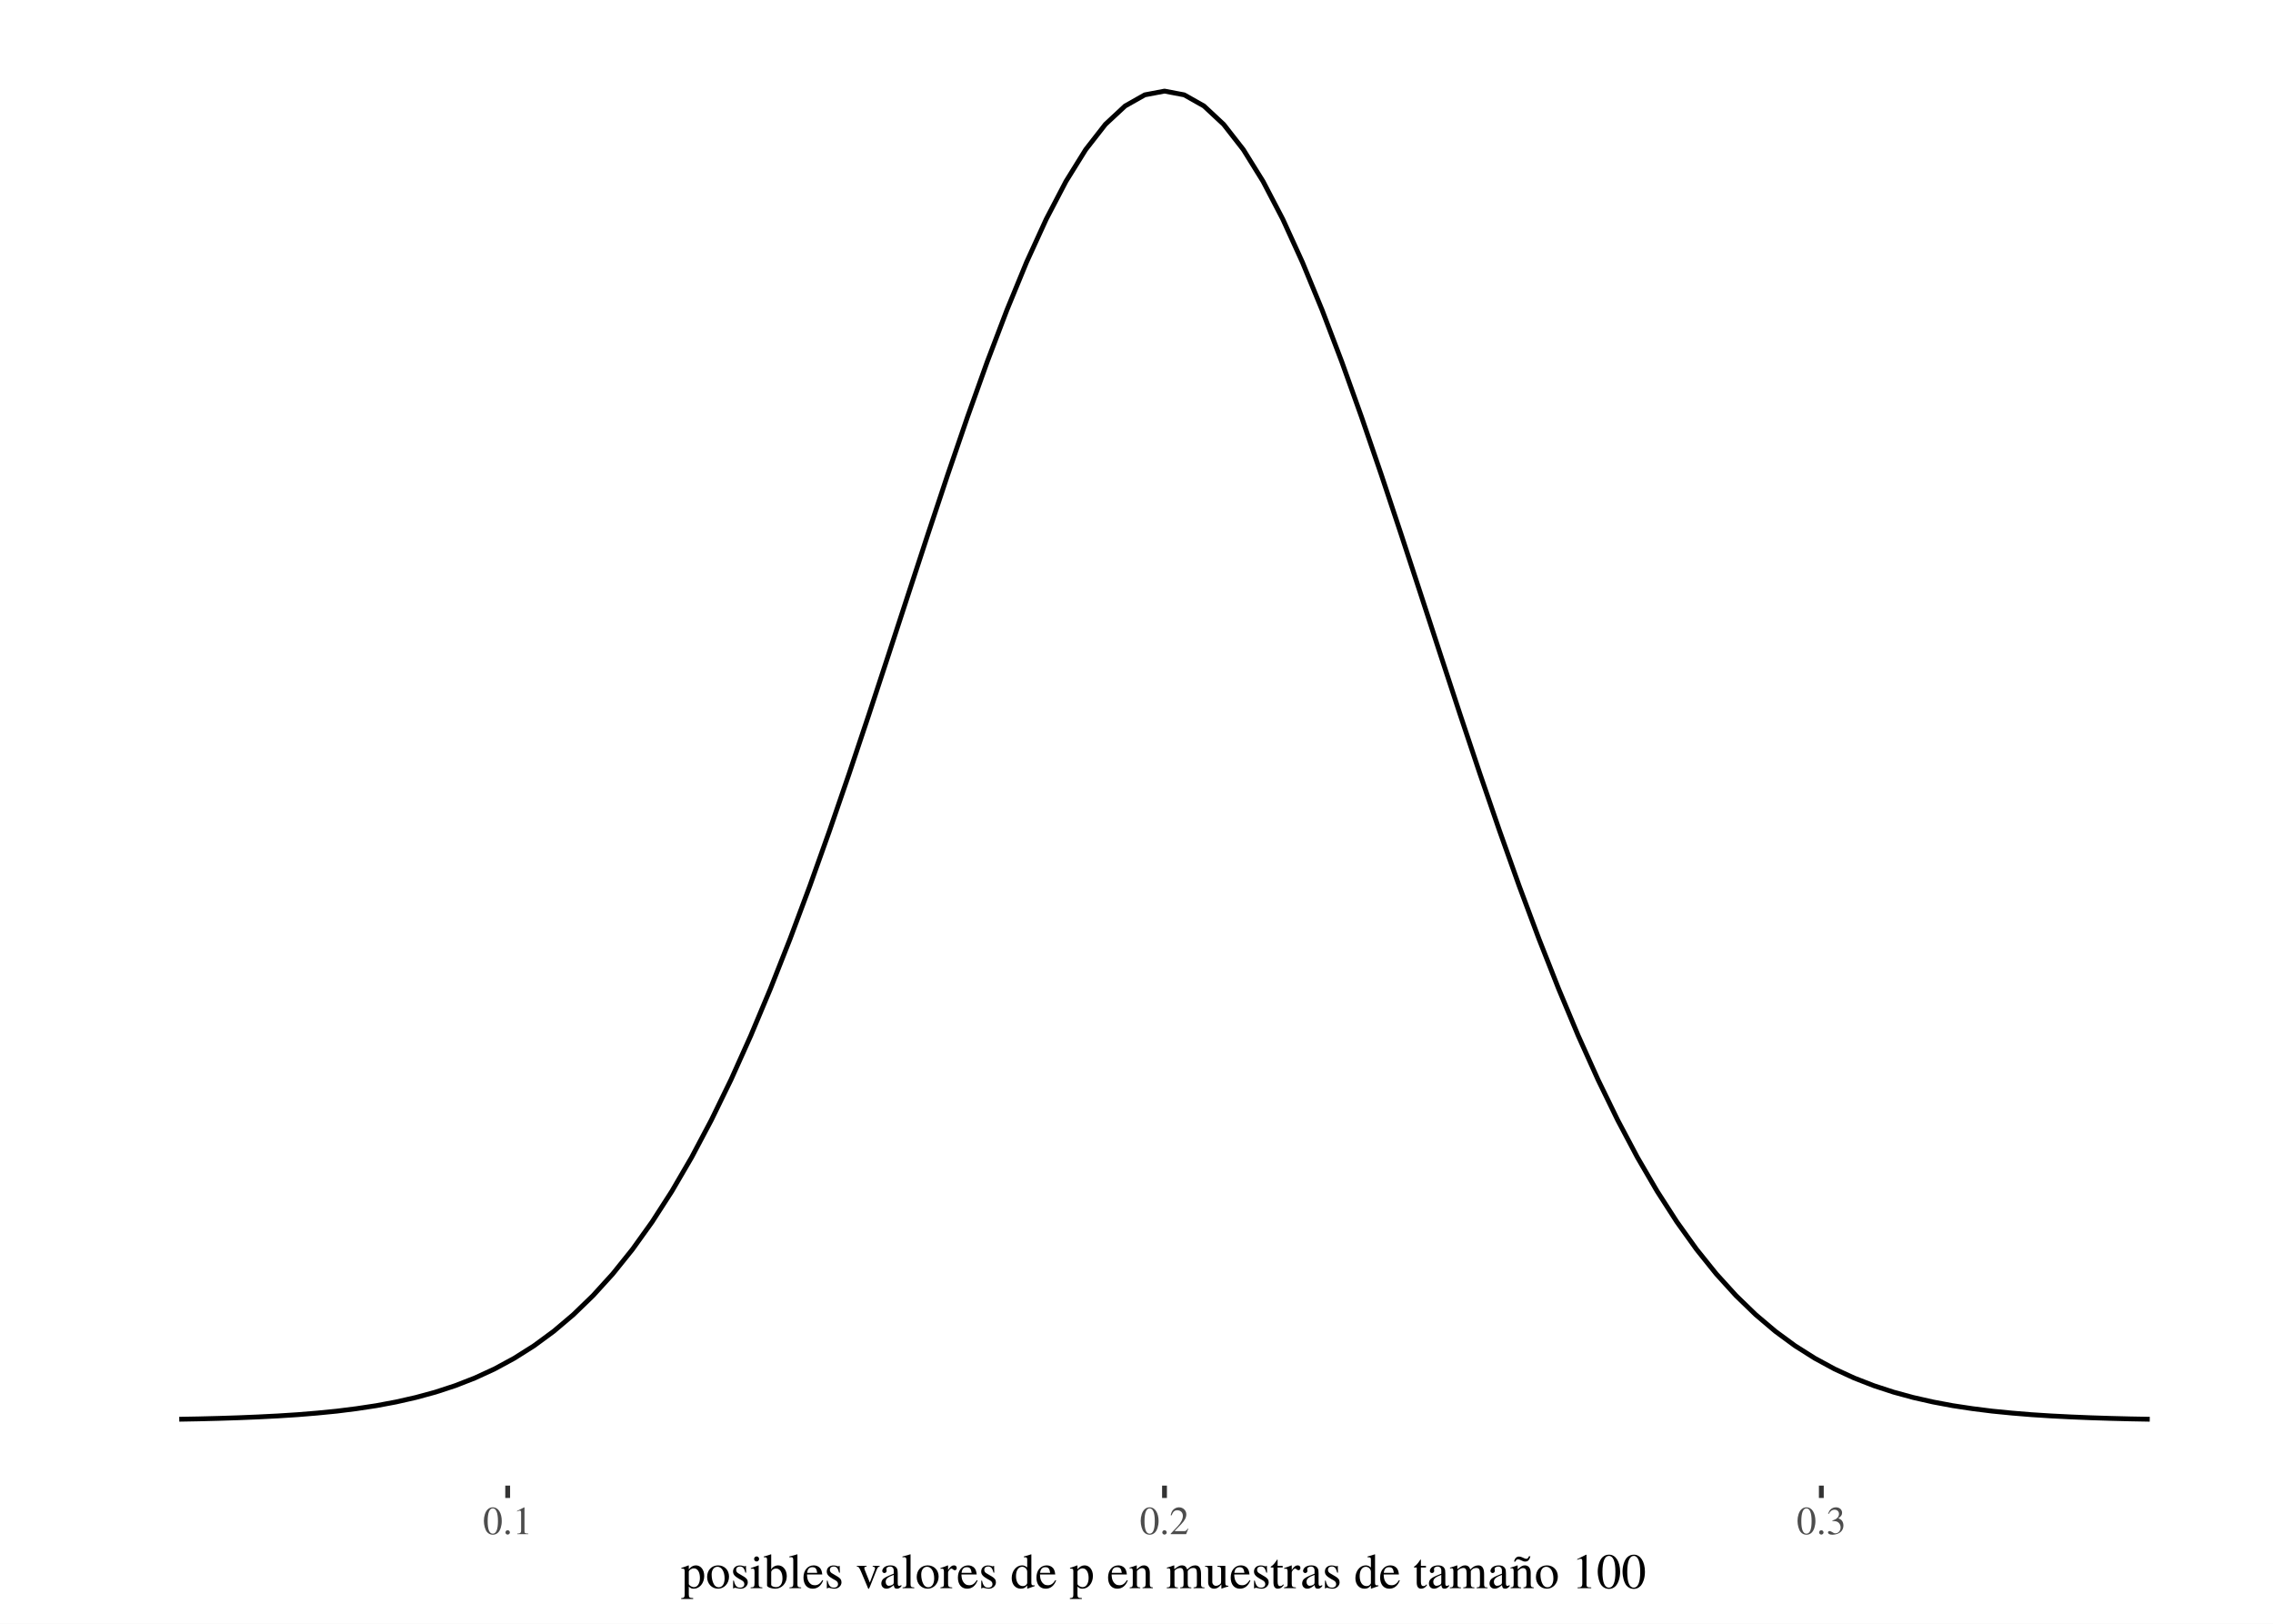
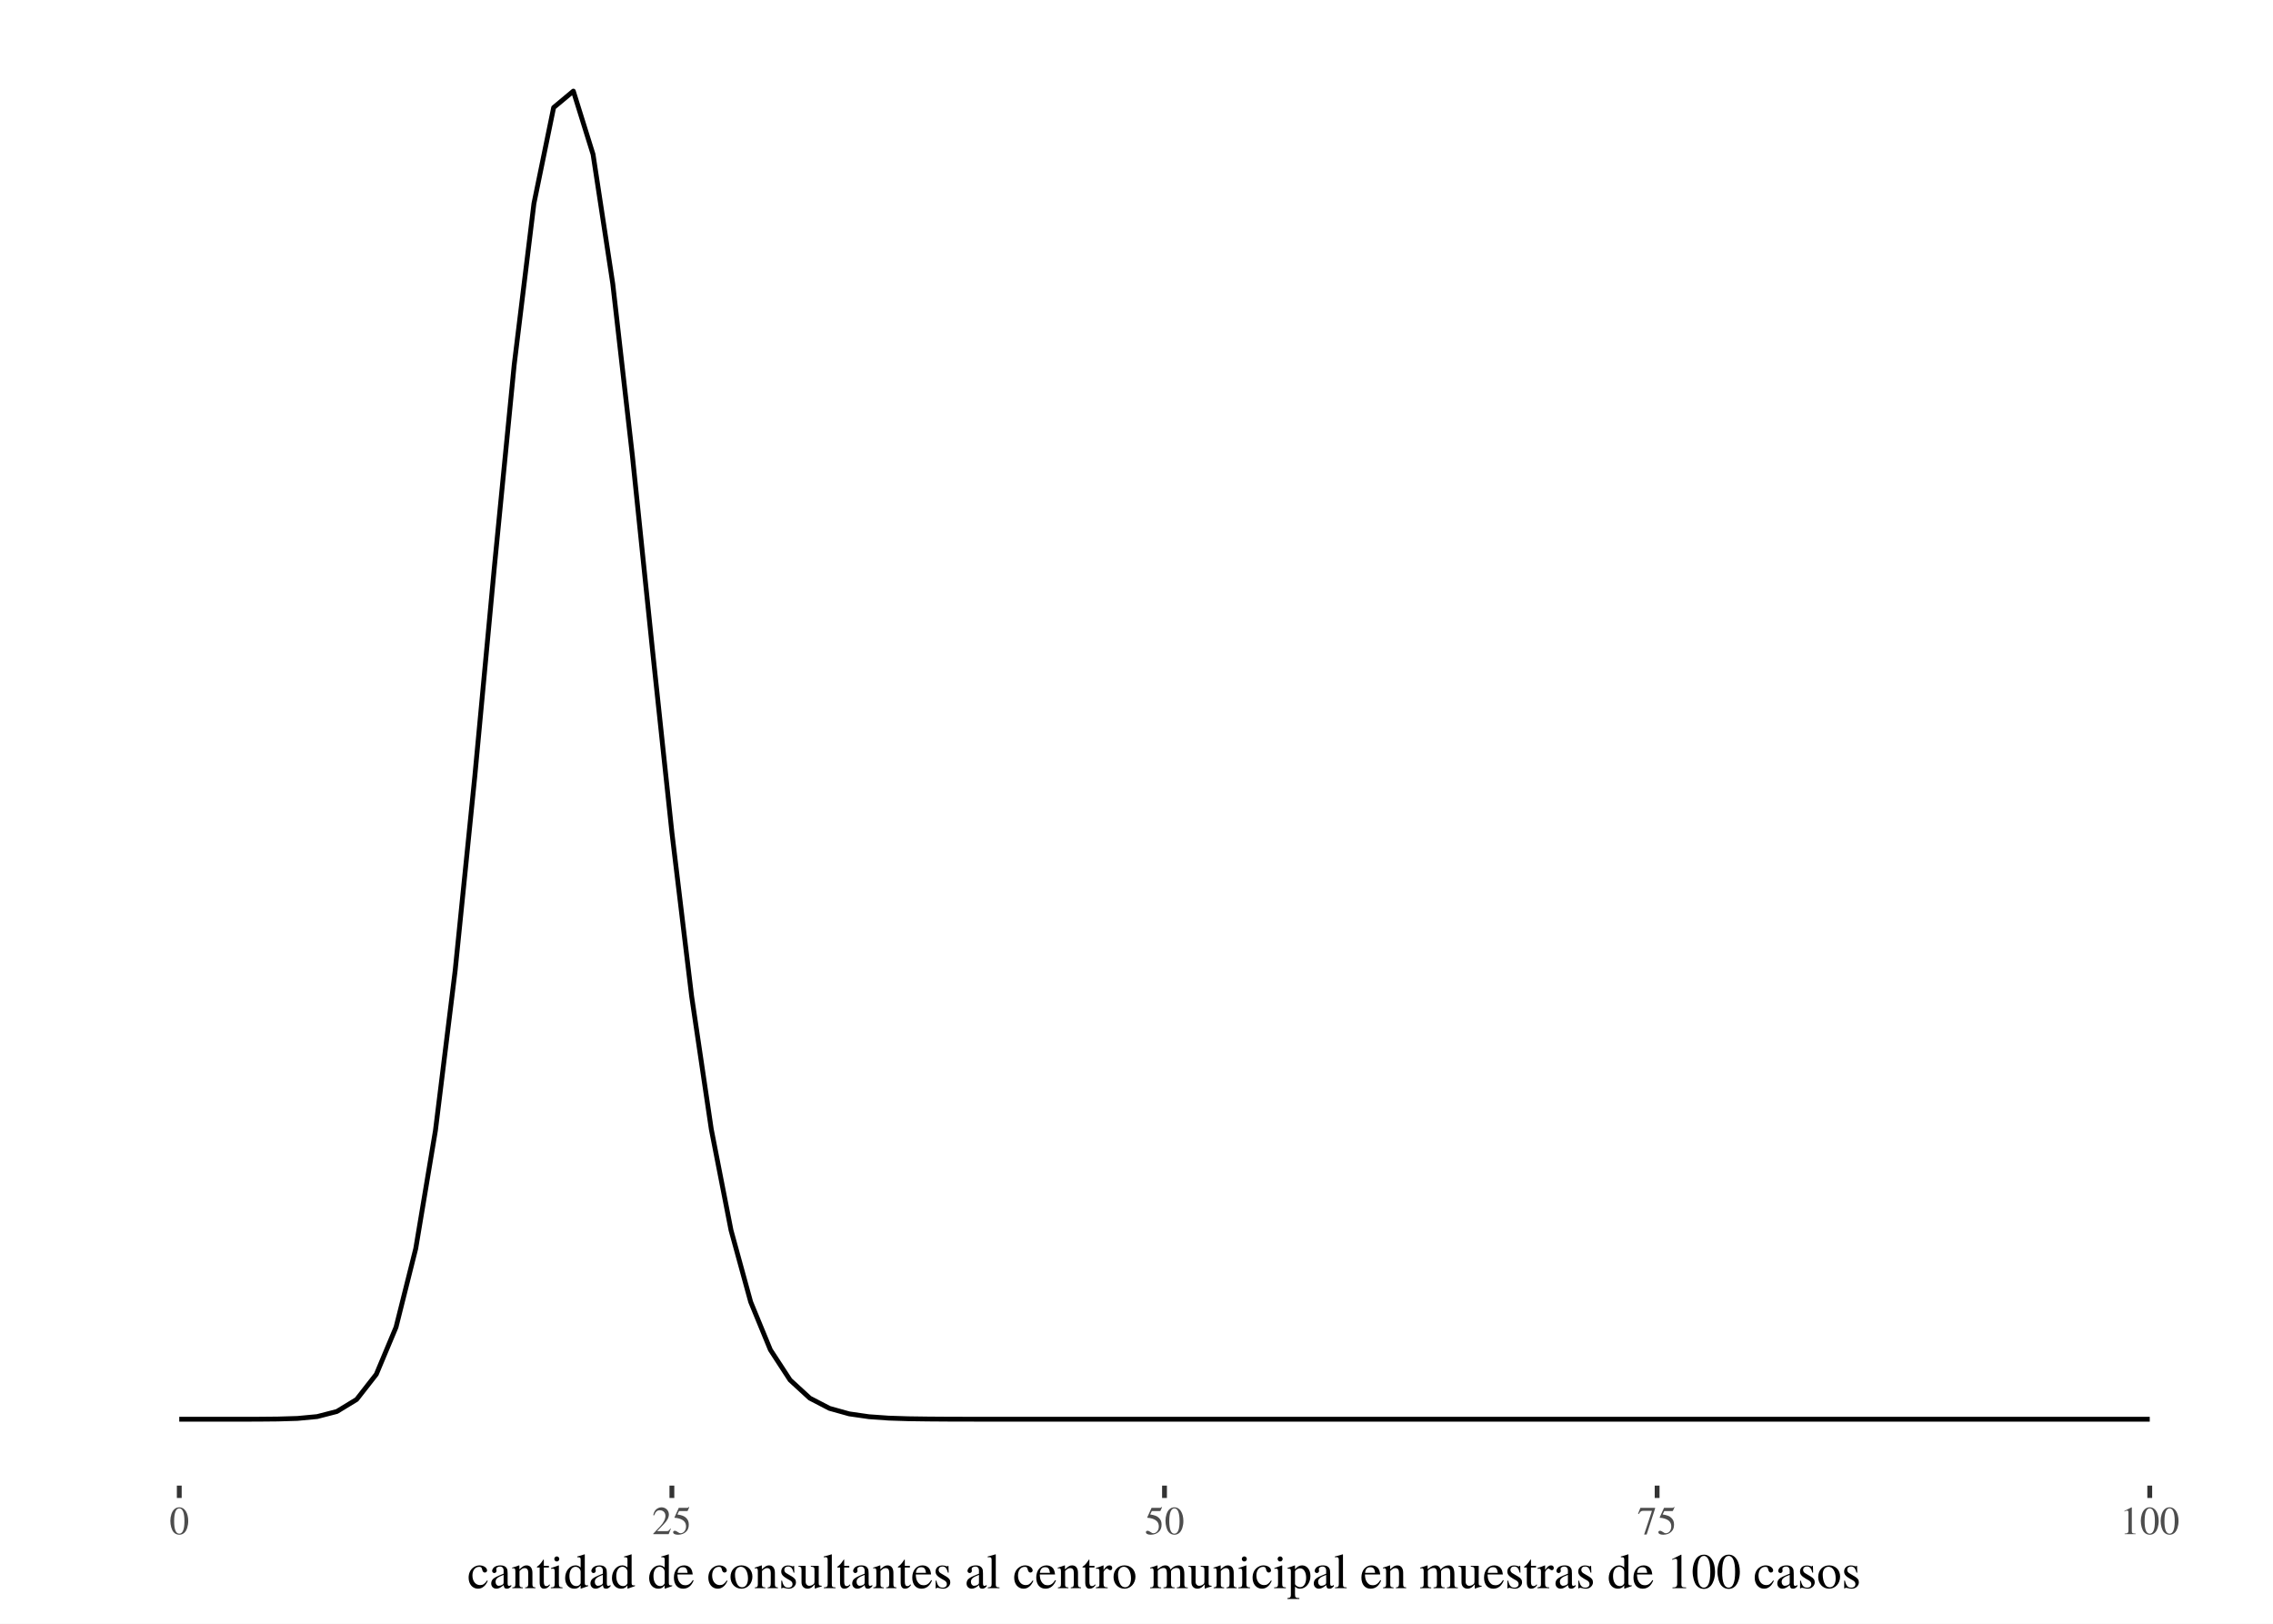
<svg xmlns="http://www.w3.org/2000/svg" viewBox="0 0 504.00 360.00">
  <defs>
    <style type="text/css">
    line, polyline, polygon, path, rect, circle {
      fill: none;
      stroke: #000000;
      stroke-linecap: round;
      stroke-linejoin: round;
      stroke-miterlimit: 10.00;
    }
  </style>
  </defs>
  <rect width="100%" height="100%" style="stroke: none; fill: #FFFFFF;" />
  <defs>
    <clipPath id="cpMTcuOTB8NDk4LjUyfDMyOS4zOHw1LjQ4">
      <rect x="17.90" y="5.48" width="480.62" height="323.90" />
    </clipPath>
  </defs>
-   <polyline points="39.75,314.66 44.11,314.58 48.48,314.47 52.85,314.33 57.22,314.15 61.59,313.93 65.96,313.65 70.33,313.29 74.70,312.86 79.07,312.31 83.44,311.65 87.81,310.83 92.18,309.84 96.55,308.65 100.92,307.22 105.28,305.52 109.65,303.51 114.02,301.14 118.39,298.38 122.76,295.17 127.13,291.47 131.50,287.24 135.87,282.43 140.24,276.99 144.61,270.89 148.98,264.10 153.35,256.60 157.72,248.35 162.09,239.37 166.45,229.66 170.82,219.24 175.19,208.15 179.56,196.44 183.93,184.18 188.30,171.47 192.67,158.40 197.04,145.09 201.41,131.70 205.78,118.35 210.15,105.21 214.52,92.46 218.89,80.24 223.26,68.75 227.62,58.14 231.99,48.58 236.36,40.21 240.73,33.17 245.10,27.57 249.47,23.50 253.84,21.03 258.21,20.20 262.58,21.03 266.95,23.50 271.32,27.57 275.69,33.17 280.06,40.21 284.43,48.58 288.79,58.14 293.16,68.75 297.53,80.24 301.90,92.46 306.27,105.21 310.64,118.35 315.01,131.70 319.38,145.09 323.75,158.40 328.12,171.47 332.49,184.18 336.86,196.44 341.23,208.15 345.60,219.24 349.96,229.66 354.33,239.37 358.70,248.35 363.07,256.60 367.44,264.10 371.81,270.89 376.18,276.99 380.55,282.43 384.92,287.24 389.29,291.47 393.66,295.17 398.03,298.38 402.40,301.14 406.77,303.51 411.13,305.52 415.50,307.22 419.87,308.65 424.24,309.84 428.61,310.83 432.98,311.65 437.35,312.31 441.72,312.86 446.09,313.29 450.46,313.65 454.83,313.93 459.20,314.15 463.57,314.33 467.94,314.47 472.30,314.58 476.67,314.66 " style="stroke-width: 1.07; stroke-linecap: butt;" clip-path="url(#cpMTcuOTB8NDk4LjUyfDMyOS4zOHw1LjQ4)" />
+   <polyline points="39.75,314.66 44.11,314.66 48.48,314.66 52.85,314.66 57.22,314.65 61.59,314.61 65.96,314.48 70.33,314.07 74.70,312.94 79.07,310.28 83.44,304.69 87.81,294.26 92.18,276.84 96.55,250.66 100.92,215.23 105.28,172.14 109.65,125.38 114.02,80.84 118.39,45.12 122.76,23.84 127.13,20.20 131.50,34.22 135.87,62.90 140.24,101.22 144.61,143.46 148.98,184.55 153.35,220.83 157.72,250.37 162.09,272.75 166.45,288.65 170.82,299.27 175.19,305.97 179.56,309.98 183.93,312.25 188.30,313.47 192.67,314.10 197.04,314.41 201.41,314.55 205.78,314.61 210.15,314.64 214.52,314.65 218.89,314.66 223.26,314.66 227.62,314.66 231.99,314.66 236.36,314.66 240.73,314.66 245.10,314.66 249.47,314.66 253.84,314.66 258.21,314.66 262.58,314.66 266.95,314.66 271.32,314.66 275.69,314.66 280.06,314.66 284.43,314.66 288.79,314.66 293.16,314.66 297.53,314.66 301.90,314.66 306.27,314.66 310.64,314.66 315.01,314.66 319.38,314.66 323.75,314.66 328.12,314.66 332.49,314.66 336.86,314.66 341.23,314.66 345.60,314.66 349.96,314.66 354.33,314.66 358.70,314.66 363.07,314.66 367.44,314.66 371.81,314.66 376.18,314.66 380.55,314.66 384.92,314.66 389.29,314.66 393.66,314.66 398.03,314.66 402.40,314.66 406.77,314.66 411.13,314.66 415.50,314.66 419.87,314.66 424.24,314.66 428.61,314.66 432.98,314.66 437.35,314.66 441.72,314.66 446.09,314.66 450.46,314.66 454.83,314.66 459.20,314.66 463.57,314.66 467.94,314.66 472.30,314.66 476.67,314.66 " style="stroke-width: 1.07; stroke-linecap: butt;" clip-path="url(#cpMTcuOTB8NDk4LjUyfDMyOS4zOHw1LjQ4)" />
  <defs>
    <clipPath id="cpMC4wMHw1MDQuMDB8MzYwLjAwfDAuMDA=">
      <rect x="0.00" y="0.00" width="504.00" height="360.00" />
    </clipPath>
  </defs>
-   <polyline points="112.57,332.12 112.57,329.38 " style="stroke-width: 1.07; stroke: #333333; stroke-linecap: butt;" clip-path="url(#cpMC4wMHw1MDQuMDB8MzYwLjAwfDAuMDA=)" />
+   <polyline points="39.75,332.12 39.75,329.38 " style="stroke-width: 1.07; stroke: #333333; stroke-linecap: butt;" clip-path="url(#cpMC4wMHw1MDQuMDB8MzYwLjAwfDAuMDA=)" />
+   <polyline points="148.98,332.12 148.98,329.38 " style="stroke-width: 1.07; stroke: #333333; stroke-linecap: butt;" clip-path="url(#cpMC4wMHw1MDQuMDB8MzYwLjAwfDAuMDA=)" />
  <polyline points="258.21,332.12 258.21,329.38 " style="stroke-width: 1.07; stroke: #333333; stroke-linecap: butt;" clip-path="url(#cpMC4wMHw1MDQuMDB8MzYwLjAwfDAuMDA=)" />
-   <polyline points="403.85,332.12 403.85,329.38 " style="stroke-width: 1.07; stroke: #333333; stroke-linecap: butt;" clip-path="url(#cpMC4wMHw1MDQuMDB8MzYwLjAwfDAuMDA=)" />
+   <polyline points="367.44,332.12 367.44,329.38 " style="stroke-width: 1.07; stroke: #333333; stroke-linecap: butt;" clip-path="url(#cpMC4wMHw1MDQuMDB8MzYwLjAwfDAuMDA=)" />
+   <polyline points="476.67,332.12 476.67,329.38 " style="stroke-width: 1.07; stroke: #333333; stroke-linecap: butt;" clip-path="url(#cpMC4wMHw1MDQuMDB8MzYwLjAwfDAuMDA=)" />
  <g clip-path="url(#cpMC4wMHw1MDQuMDB8MzYwLjAwfDAuMDA=)">
-     <text x="107.07" y="340.14" style="font-size: 8.80px; fill: #4D4D4D; font-family: TeX Gyre Termes;" textLength="11.00px" lengthAdjust="spacingAndGlyphs">0.1</text>
+     <text x="37.55" y="340.14" style="font-size: 8.80px; fill: #4D4D4D; font-family: TeX Gyre Termes;" textLength="4.40px" lengthAdjust="spacingAndGlyphs">0</text>
  </g>
  <g clip-path="url(#cpMC4wMHw1MDQuMDB8MzYwLjAwfDAuMDA=)">
-     <text x="252.71" y="340.14" style="font-size: 8.80px; fill: #4D4D4D; font-family: TeX Gyre Termes;" textLength="11.00px" lengthAdjust="spacingAndGlyphs">0.2</text>
+     <text x="144.58" y="340.14" style="font-size: 8.80px; fill: #4D4D4D; font-family: TeX Gyre Termes;" textLength="8.80px" lengthAdjust="spacingAndGlyphs">25</text>
  </g>
  <g clip-path="url(#cpMC4wMHw1MDQuMDB8MzYwLjAwfDAuMDA=)">
-     <text x="398.35" y="340.14" style="font-size: 8.80px; fill: #4D4D4D; font-family: TeX Gyre Termes;" textLength="11.00px" lengthAdjust="spacingAndGlyphs">0.3</text>
+     <text x="253.81" y="340.14" style="font-size: 8.80px; fill: #4D4D4D; font-family: TeX Gyre Termes;" textLength="8.80px" lengthAdjust="spacingAndGlyphs">50</text>
  </g>
  <g clip-path="url(#cpMC4wMHw1MDQuMDB8MzYwLjAwfDAuMDA=)">
-     <text x="150.98" y="352.12" style="font-size: 11.00px; font-family: TeX Gyre Termes;" textLength="214.47px" lengthAdjust="spacingAndGlyphs">posibles valores de p en muestras de tamaño 100</text>
+     <text x="363.04" y="340.14" style="font-size: 8.80px; fill: #4D4D4D; font-family: TeX Gyre Termes;" textLength="8.80px" lengthAdjust="spacingAndGlyphs">75</text>
+   </g>
+   <g clip-path="url(#cpMC4wMHw1MDQuMDB8MzYwLjAwfDAuMDA=)">
+     <text x="470.07" y="340.14" style="font-size: 8.80px; fill: #4D4D4D; font-family: TeX Gyre Termes;" textLength="13.20px" lengthAdjust="spacingAndGlyphs">100</text>
+   </g>
+   <g clip-path="url(#cpMC4wMHw1MDQuMDB8MzYwLjAwfDAuMDA=)">
+     <text x="103.63" y="352.12" style="font-size: 11.00px; font-family: TeX Gyre Termes;" textLength="309.17px" lengthAdjust="spacingAndGlyphs">cantidad de consultantes al centro municipal en muestras de 100 casos</text>
  </g>
</svg>
